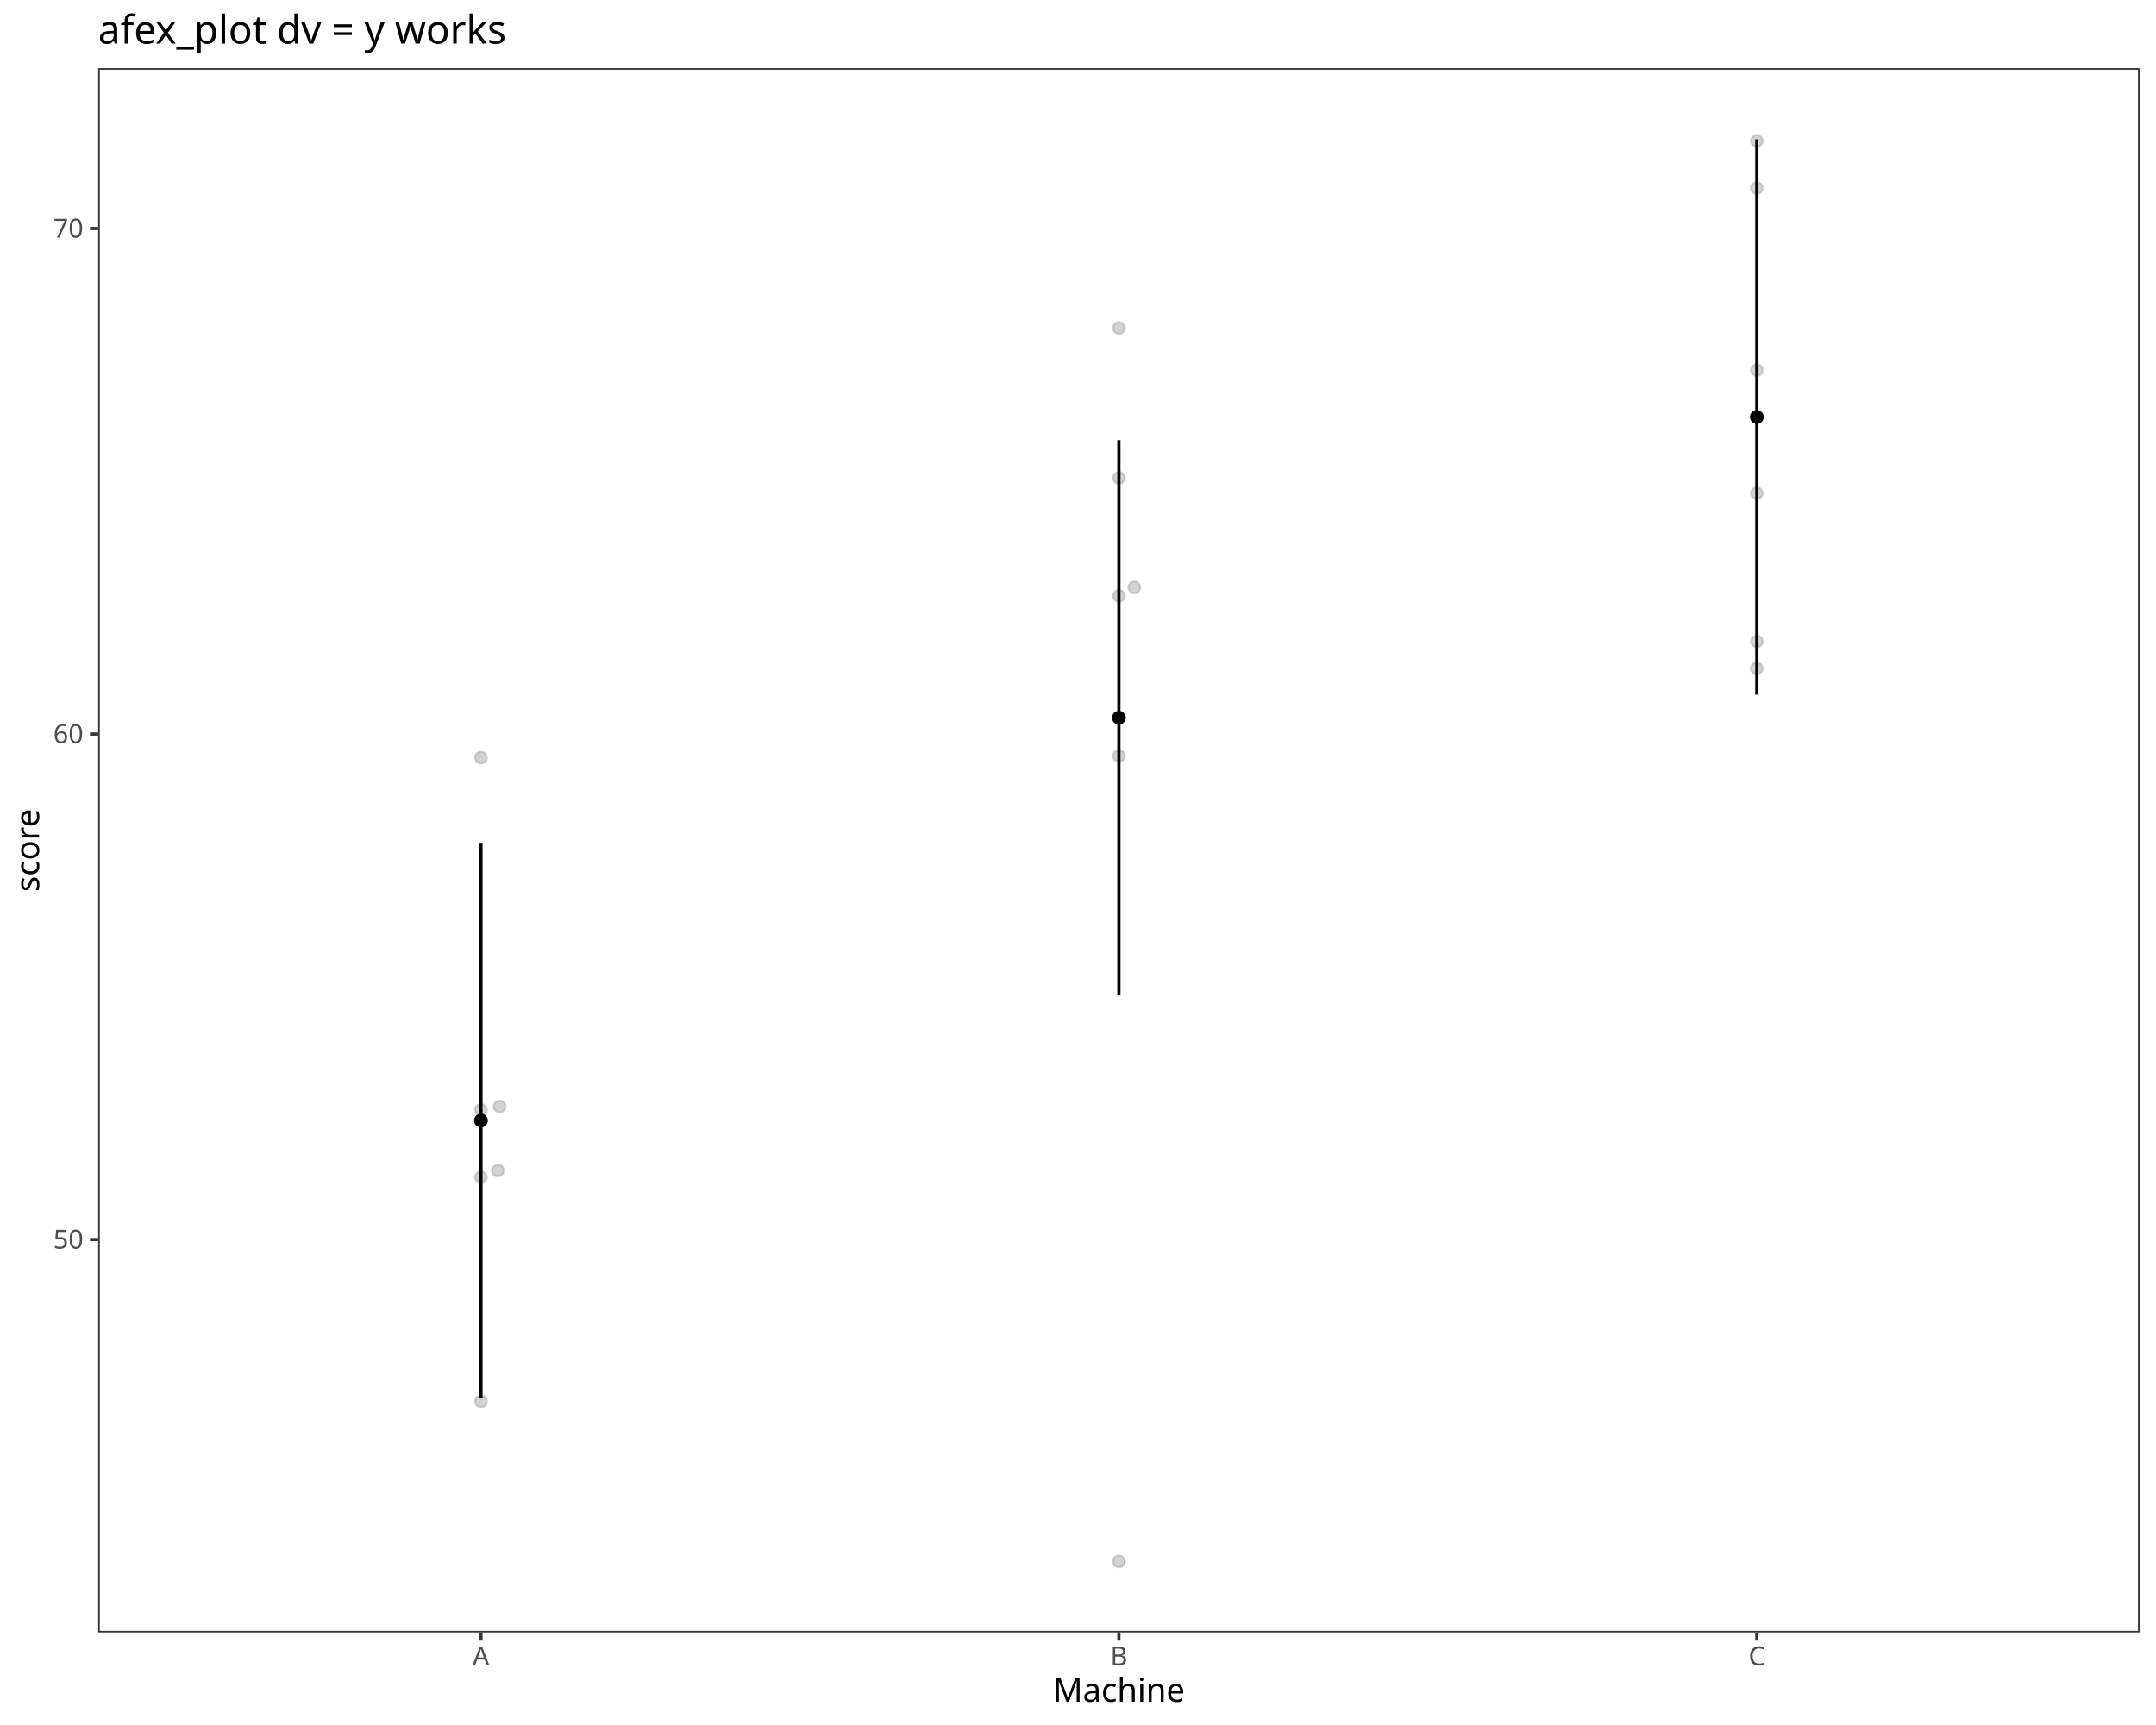
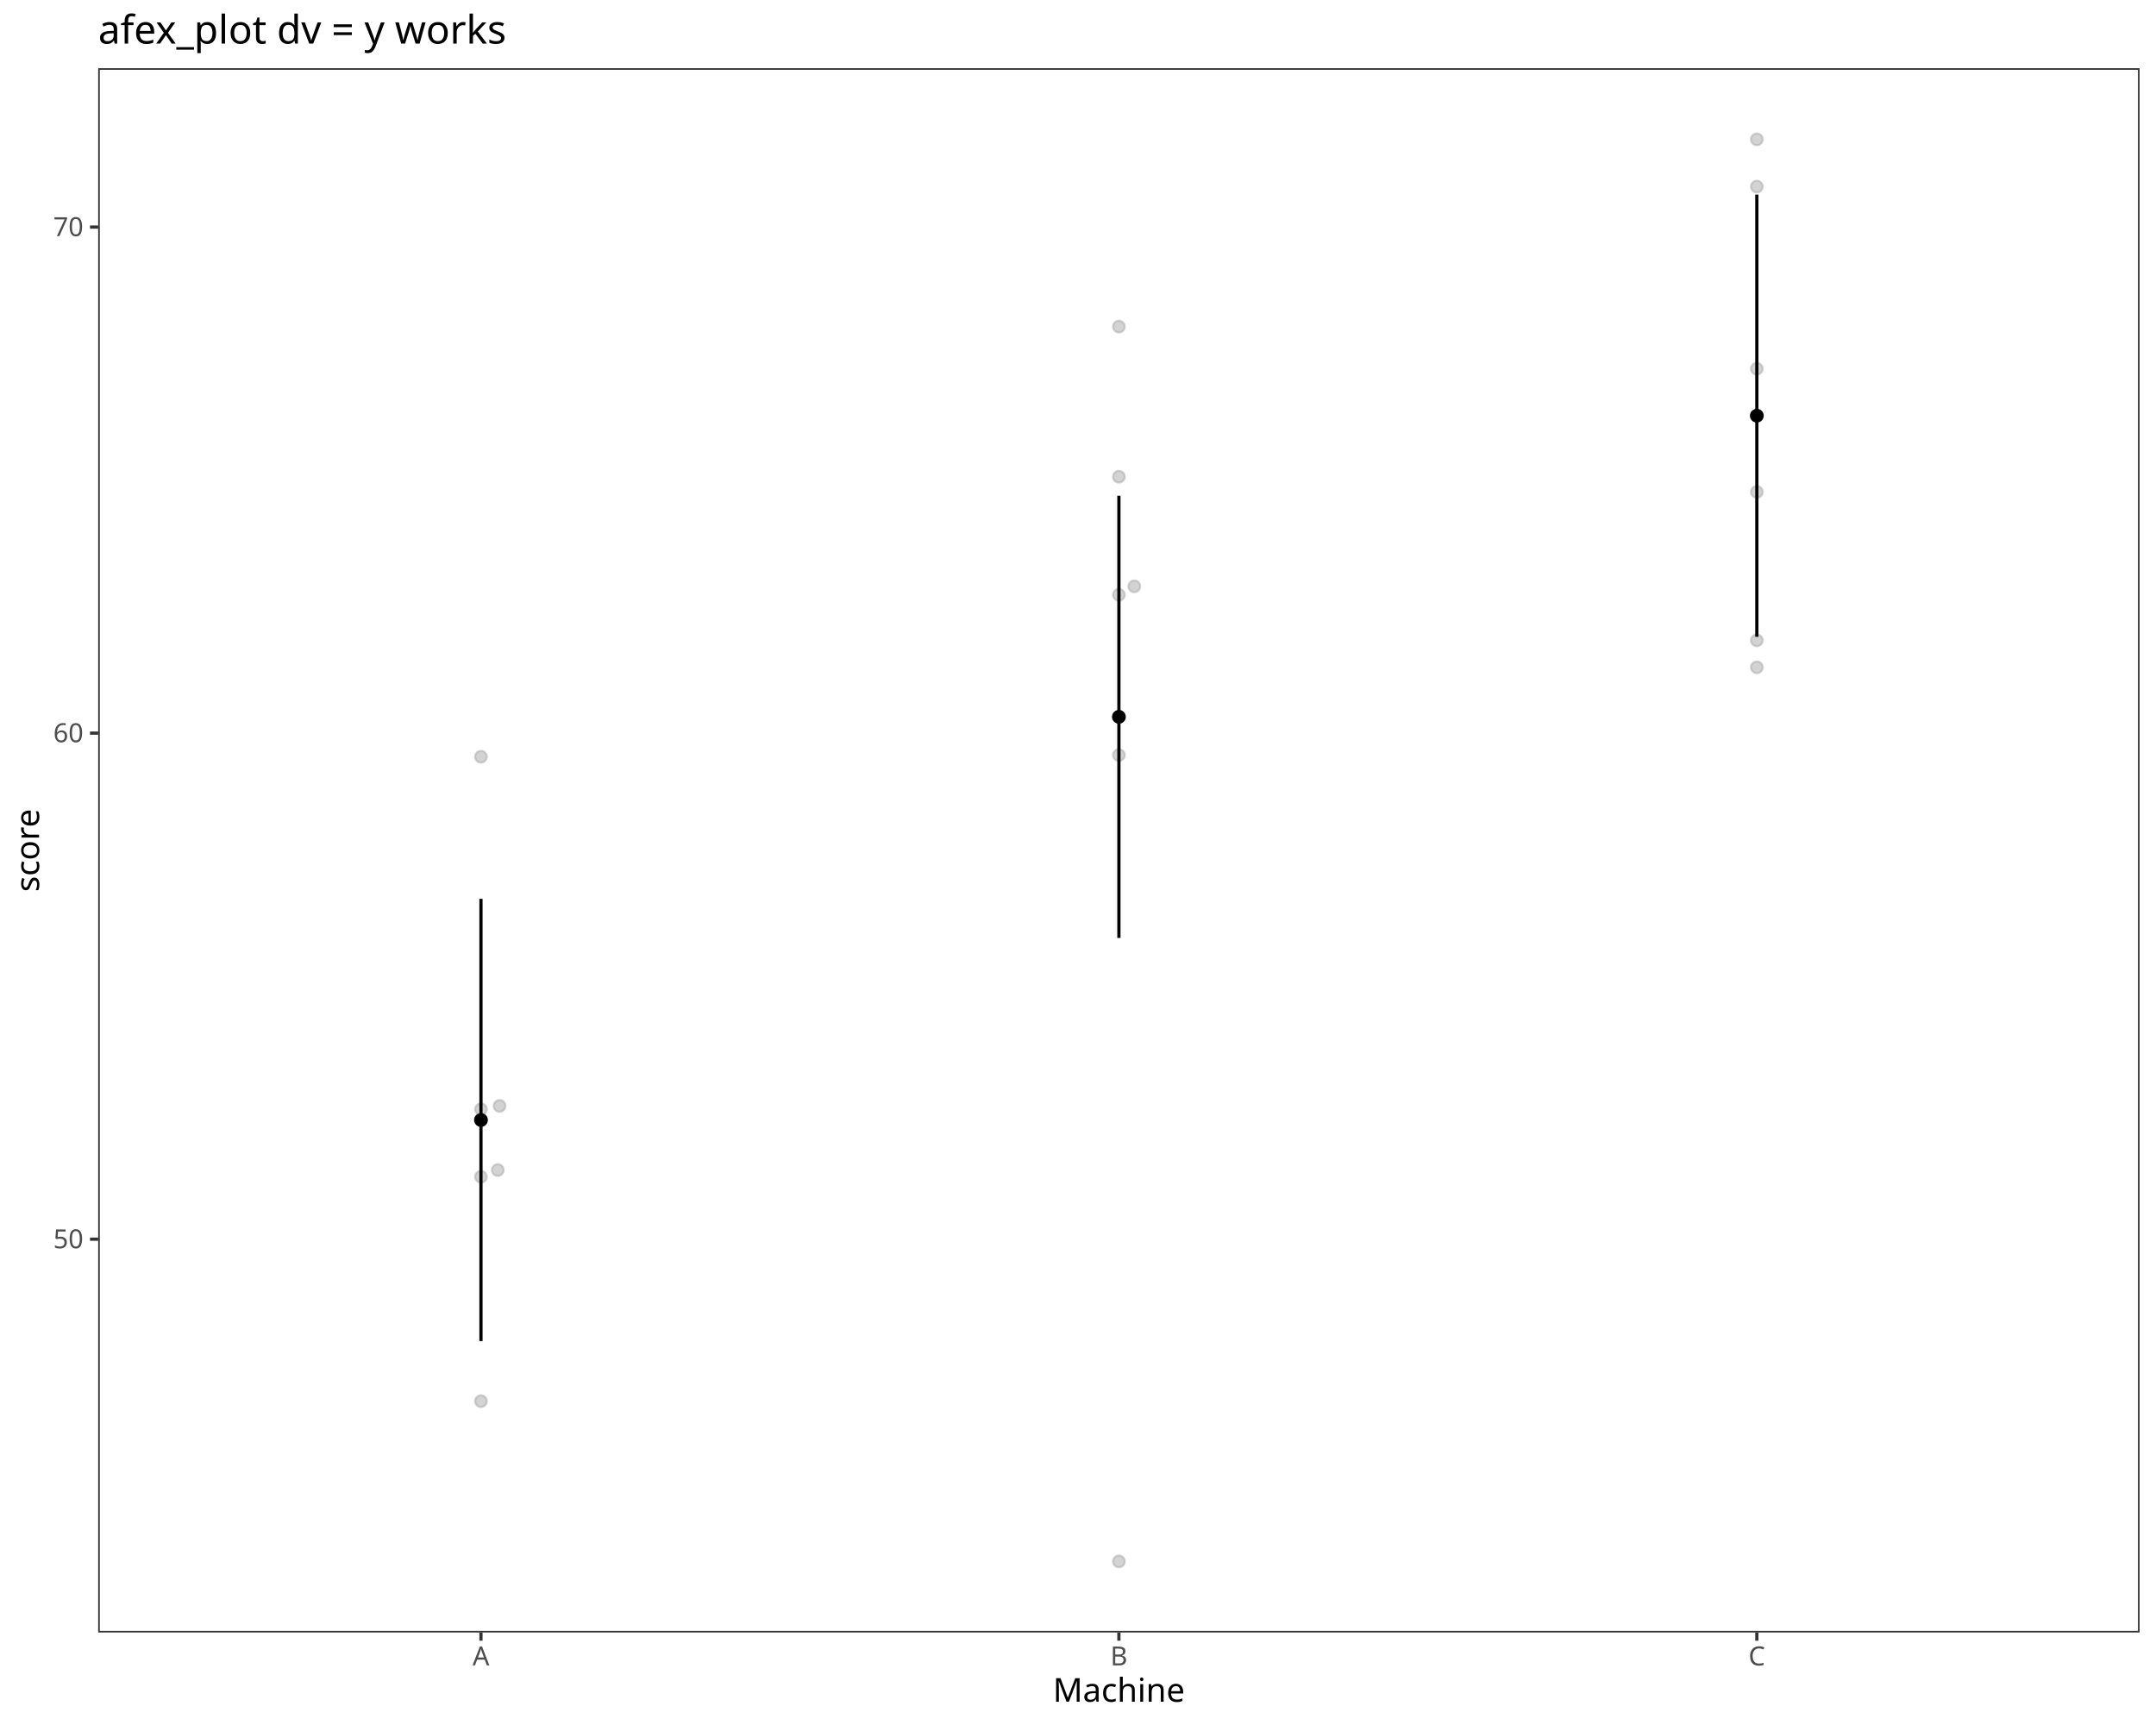
<svg xmlns="http://www.w3.org/2000/svg" class="svglite" data-engine-version="2.0" width="720.00pt" height="576.00pt" viewBox="0 0 720.00 576.00">
  <defs>
    <style type="text/css">
    .svglite line, .svglite polyline, .svglite polygon, .svglite path, .svglite rect, .svglite circle {
      fill: none;
      stroke: #000000;
      stroke-linecap: round;
      stroke-linejoin: round;
      stroke-miterlimit: 10.00;
    }
  </style>
  </defs>
  <rect width="100%" height="100%" style="stroke: none; fill: #FFFFFF;" />
  <defs>
    <clipPath id="cpMC4wMHw3MjAuMDB8MC4wMHw1NzYuMDA=">
      <rect x="0.00" y="0.00" width="720.00" height="576.00" />
    </clipPath>
  </defs>
  <g clip-path="url(#cpMC4wMHw3MjAuMDB8MC4wMHw1NzYuMDA=)">
    <rect x="0.00" y="0.00" width="720.00" height="576.00" style="stroke-width: 1.07; stroke: #FFFFFF; fill: #FFFFFF;" />
  </g>
  <defs>
    <clipPath id="cpMzIuNzl8NzE0LjUyfDIyLjc4fDU0NS4xMQ==">
      <rect x="32.79" y="22.78" width="681.73" height="522.33" />
    </clipPath>
  </defs>
  <g clip-path="url(#cpMzIuNzl8NzE0LjUyfDIyLjc4fDU0NS4xMQ==)">
    <rect x="32.79" y="22.78" width="681.73" height="522.33" style="stroke-width: 1.07; stroke: none; fill: #FFFFFF;" />
-     <circle cx="166.83" cy="369.46" r="1.95" style="stroke-width: 0.71; stroke: #A9A9A9; stroke-opacity: 0.50; fill: #A9A9A9; fill-opacity: 0.50;" />
-     <circle cx="160.62" cy="370.58" r="1.95" style="stroke-width: 0.71; stroke: #A9A9A9; stroke-opacity: 0.50; fill: #A9A9A9; fill-opacity: 0.50;" />
-     <circle cx="160.62" cy="252.99" r="1.95" style="stroke-width: 0.71; stroke: #A9A9A9; stroke-opacity: 0.50; fill: #A9A9A9; fill-opacity: 0.50;" />
-     <circle cx="160.62" cy="393.09" r="1.95" style="stroke-width: 0.71; stroke: #A9A9A9; stroke-opacity: 0.50; fill: #A9A9A9; fill-opacity: 0.50;" />
-     <circle cx="166.25" cy="390.84" r="1.95" style="stroke-width: 0.71; stroke: #A9A9A9; stroke-opacity: 0.50; fill: #A9A9A9; fill-opacity: 0.50;" />
-     <circle cx="160.62" cy="467.92" r="1.95" style="stroke-width: 0.71; stroke: #A9A9A9; stroke-opacity: 0.50; fill: #A9A9A9; fill-opacity: 0.50;" />
-     <circle cx="378.81" cy="196.16" r="1.95" style="stroke-width: 0.71; stroke: #A9A9A9; stroke-opacity: 0.50; fill: #A9A9A9; fill-opacity: 0.50;" />
-     <circle cx="373.66" cy="252.43" r="1.95" style="stroke-width: 0.71; stroke: #A9A9A9; stroke-opacity: 0.50; fill: #A9A9A9; fill-opacity: 0.50;" />
-     <circle cx="373.66" cy="109.52" r="1.95" style="stroke-width: 0.71; stroke: #A9A9A9; stroke-opacity: 0.50; fill: #A9A9A9; fill-opacity: 0.50;" />
-     <circle cx="373.66" cy="198.98" r="1.95" style="stroke-width: 0.71; stroke: #A9A9A9; stroke-opacity: 0.50; fill: #A9A9A9; fill-opacity: 0.50;" />
-     <circle cx="373.66" cy="159.59" r="1.95" style="stroke-width: 0.71; stroke: #A9A9A9; stroke-opacity: 0.50; fill: #A9A9A9; fill-opacity: 0.50;" />
+     <circle cx="166.83" cy="369.28" r="1.95" style="stroke-width: 0.71; stroke: #A9A9A9; stroke-opacity: 0.50; fill: #A9A9A9; fill-opacity: 0.50;" />
+     <circle cx="160.62" cy="370.41" r="1.95" style="stroke-width: 0.71; stroke: #A9A9A9; stroke-opacity: 0.50; fill: #A9A9A9; fill-opacity: 0.50;" />
+     <circle cx="160.62" cy="252.69" r="1.95" style="stroke-width: 0.71; stroke: #A9A9A9; stroke-opacity: 0.50; fill: #A9A9A9; fill-opacity: 0.50;" />
+     <circle cx="160.62" cy="392.94" r="1.95" style="stroke-width: 0.71; stroke: #A9A9A9; stroke-opacity: 0.50; fill: #A9A9A9; fill-opacity: 0.50;" />
+     <circle cx="166.24" cy="390.69" r="1.95" style="stroke-width: 0.71; stroke: #A9A9A9; stroke-opacity: 0.50; fill: #A9A9A9; fill-opacity: 0.50;" />
+     <circle cx="160.62" cy="467.86" r="1.95" style="stroke-width: 0.71; stroke: #A9A9A9; stroke-opacity: 0.50; fill: #A9A9A9; fill-opacity: 0.50;" />
+     <circle cx="378.80" cy="195.79" r="1.95" style="stroke-width: 0.71; stroke: #A9A9A9; stroke-opacity: 0.50; fill: #A9A9A9; fill-opacity: 0.50;" />
+     <circle cx="373.66" cy="252.12" r="1.95" style="stroke-width: 0.71; stroke: #A9A9A9; stroke-opacity: 0.50; fill: #A9A9A9; fill-opacity: 0.50;" />
+     <circle cx="373.66" cy="109.05" r="1.95" style="stroke-width: 0.71; stroke: #A9A9A9; stroke-opacity: 0.50; fill: #A9A9A9; fill-opacity: 0.50;" />
+     <circle cx="373.66" cy="198.61" r="1.95" style="stroke-width: 0.71; stroke: #A9A9A9; stroke-opacity: 0.50; fill: #A9A9A9; fill-opacity: 0.50;" />
+     <circle cx="373.66" cy="159.18" r="1.95" style="stroke-width: 0.71; stroke: #A9A9A9; stroke-opacity: 0.50; fill: #A9A9A9; fill-opacity: 0.50;" />
    <circle cx="373.66" cy="521.37" r="1.95" style="stroke-width: 0.71; stroke: #A9A9A9; stroke-opacity: 0.50; fill: #A9A9A9; fill-opacity: 0.50;" />
-     <circle cx="586.70" cy="123.58" r="1.95" style="stroke-width: 0.71; stroke: #A9A9A9; stroke-opacity: 0.50; fill: #A9A9A9; fill-opacity: 0.50;" />
-     <circle cx="586.70" cy="214.17" r="1.95" style="stroke-width: 0.71; stroke: #A9A9A9; stroke-opacity: 0.50; fill: #A9A9A9; fill-opacity: 0.50;" />
-     <circle cx="586.70" cy="62.82" r="1.95" style="stroke-width: 0.71; stroke: #A9A9A9; stroke-opacity: 0.50; fill: #A9A9A9; fill-opacity: 0.50;" />
-     <circle cx="586.70" cy="164.66" r="1.95" style="stroke-width: 0.71; stroke: #A9A9A9; stroke-opacity: 0.50; fill: #A9A9A9; fill-opacity: 0.50;" />
-     <circle cx="586.70" cy="47.06" r="1.95" style="stroke-width: 0.71; stroke: #A9A9A9; stroke-opacity: 0.50; fill: #A9A9A9; fill-opacity: 0.50;" />
-     <circle cx="586.70" cy="223.17" r="1.95" style="stroke-width: 0.71; stroke: #A9A9A9; stroke-opacity: 0.50; fill: #A9A9A9; fill-opacity: 0.50;" />
-     <circle cx="160.62" cy="374.15" r="1.95" style="stroke-width: 0.71; fill: #000000;" />
-     <circle cx="373.66" cy="239.67" r="1.95" style="stroke-width: 0.71; fill: #000000;" />
-     <circle cx="586.70" cy="139.24" r="1.95" style="stroke-width: 0.71; fill: #000000;" />
-     <polyline points="160.62,281.43 160.62,281.43 " style="stroke-width: 1.07; stroke-linecap: butt;" />
-     <polyline points="160.62,281.43 160.62,466.86 " style="stroke-width: 1.07; stroke-linecap: butt;" />
-     <polyline points="160.62,466.86 160.62,466.86 " style="stroke-width: 1.07; stroke-linecap: butt;" />
-     <polyline points="373.66,146.96 373.66,146.96 " style="stroke-width: 1.07; stroke-linecap: butt;" />
-     <polyline points="373.66,146.96 373.66,332.39 " style="stroke-width: 1.07; stroke-linecap: butt;" />
-     <polyline points="373.66,332.39 373.66,332.39 " style="stroke-width: 1.07; stroke-linecap: butt;" />
-     <polyline points="586.70,46.53 586.70,46.53 " style="stroke-width: 1.07; stroke-linecap: butt;" />
-     <polyline points="586.70,46.53 586.70,231.96 " style="stroke-width: 1.07; stroke-linecap: butt;" />
-     <polyline points="586.70,231.96 586.70,231.96 " style="stroke-width: 1.07; stroke-linecap: butt;" />
+     <circle cx="586.70" cy="123.13" r="1.95" style="stroke-width: 0.71; stroke: #A9A9A9; stroke-opacity: 0.50; fill: #A9A9A9; fill-opacity: 0.50;" />
+     <circle cx="586.70" cy="213.82" r="1.95" style="stroke-width: 0.71; stroke: #A9A9A9; stroke-opacity: 0.50; fill: #A9A9A9; fill-opacity: 0.50;" />
+     <circle cx="586.70" cy="62.30" r="1.95" style="stroke-width: 0.71; stroke: #A9A9A9; stroke-opacity: 0.50; fill: #A9A9A9; fill-opacity: 0.50;" />
+     <circle cx="586.70" cy="164.25" r="1.95" style="stroke-width: 0.71; stroke: #A9A9A9; stroke-opacity: 0.50; fill: #A9A9A9; fill-opacity: 0.50;" />
+     <circle cx="586.70" cy="46.53" r="1.95" style="stroke-width: 0.71; stroke: #A9A9A9; stroke-opacity: 0.50; fill: #A9A9A9; fill-opacity: 0.50;" />
+     <circle cx="586.70" cy="222.83" r="1.95" style="stroke-width: 0.71; stroke: #A9A9A9; stroke-opacity: 0.50; fill: #A9A9A9; fill-opacity: 0.50;" />
+     <circle cx="160.62" cy="373.98" r="1.95" style="stroke-width: 0.71; fill: #000000;" />
+     <circle cx="373.66" cy="239.36" r="1.95" style="stroke-width: 0.71; fill: #000000;" />
+     <circle cx="586.70" cy="138.81" r="1.95" style="stroke-width: 0.71; fill: #000000;" />
+     <polyline points="160.62,300.14 160.62,300.14 " style="stroke-width: 1.07; stroke-linecap: butt;" />
+     <polyline points="160.62,300.14 160.62,447.81 " style="stroke-width: 1.07; stroke-linecap: butt;" />
+     <polyline points="160.62,447.81 160.62,447.81 " style="stroke-width: 1.07; stroke-linecap: butt;" />
+     <polyline points="373.66,165.52 373.66,165.52 " style="stroke-width: 1.07; stroke-linecap: butt;" />
+     <polyline points="373.66,165.52 373.66,313.19 " style="stroke-width: 1.07; stroke-linecap: butt;" />
+     <polyline points="373.66,313.19 373.66,313.19 " style="stroke-width: 1.07; stroke-linecap: butt;" />
+     <polyline points="586.70,64.97 586.70,64.97 " style="stroke-width: 1.07; stroke-linecap: butt;" />
+     <polyline points="586.70,64.97 586.70,212.64 " style="stroke-width: 1.07; stroke-linecap: butt;" />
+     <polyline points="586.70,212.64 586.70,212.64 " style="stroke-width: 1.07; stroke-linecap: butt;" />
    <rect x="32.79" y="22.78" width="681.73" height="522.33" style="stroke-width: 1.07; stroke: #333333;" />
  </g>
  <g clip-path="url(#cpMC4wMHw3MjAuMDB8MC4wMHw1NzYuMDA=)">
-     <text x="27.86" y="416.93" text-anchor="end" style="font-size: 8.80px; fill: #4D4D4D; font-family: sans;" textLength="9.79px" lengthAdjust="spacingAndGlyphs">50</text>
-     <text x="27.86" y="248.14" text-anchor="end" style="font-size: 8.80px; fill: #4D4D4D; font-family: sans;" textLength="9.79px" lengthAdjust="spacingAndGlyphs">60</text>
-     <text x="27.86" y="79.35" text-anchor="end" style="font-size: 8.80px; fill: #4D4D4D; font-family: sans;" textLength="9.79px" lengthAdjust="spacingAndGlyphs">70</text>
-     <polyline points="30.05,413.91 32.79,413.91 " style="stroke-width: 1.07; stroke: #333333; stroke-linecap: butt;" />
-     <polyline points="30.05,245.11 32.79,245.11 " style="stroke-width: 1.07; stroke: #333333; stroke-linecap: butt;" />
-     <polyline points="30.05,76.32 32.79,76.32 " style="stroke-width: 1.07; stroke: #333333; stroke-linecap: butt;" />
+     <text x="27.86" y="416.81" text-anchor="end" style="font-size: 8.80px; fill: #4D4D4D; font-family: sans;" textLength="9.79px" lengthAdjust="spacingAndGlyphs">50</text>
+     <text x="27.86" y="247.83" text-anchor="end" style="font-size: 8.80px; fill: #4D4D4D; font-family: sans;" textLength="9.79px" lengthAdjust="spacingAndGlyphs">60</text>
+     <text x="27.86" y="78.84" text-anchor="end" style="font-size: 8.80px; fill: #4D4D4D; font-family: sans;" textLength="9.79px" lengthAdjust="spacingAndGlyphs">70</text>
+     <polyline points="30.05,413.78 32.79,413.78 " style="stroke-width: 1.07; stroke: #333333; stroke-linecap: butt;" />
+     <polyline points="30.05,244.80 32.79,244.80 " style="stroke-width: 1.07; stroke: #333333; stroke-linecap: butt;" />
+     <polyline points="30.05,75.82 32.79,75.82 " style="stroke-width: 1.07; stroke: #333333; stroke-linecap: butt;" />
    <polyline points="160.62,547.85 160.62,545.11 " style="stroke-width: 1.07; stroke: #333333; stroke-linecap: butt;" />
    <polyline points="373.66,547.85 373.66,545.11 " style="stroke-width: 1.07; stroke: #333333; stroke-linecap: butt;" />
    <polyline points="586.70,547.85 586.70,545.11 " style="stroke-width: 1.07; stroke: #333333; stroke-linecap: butt;" />
    <text x="160.62" y="556.10" text-anchor="middle" style="font-size: 8.80px; fill: #4D4D4D; font-family: sans;" textLength="5.87px" lengthAdjust="spacingAndGlyphs">A</text>
    <text x="373.66" y="556.10" text-anchor="middle" style="font-size: 8.80px; fill: #4D4D4D; font-family: sans;" textLength="5.87px" lengthAdjust="spacingAndGlyphs">B</text>
    <text x="586.70" y="556.10" text-anchor="middle" style="font-size: 8.80px; fill: #4D4D4D; font-family: sans;" textLength="6.36px" lengthAdjust="spacingAndGlyphs">C</text>
    <text x="373.66" y="568.24" text-anchor="middle" style="font-size: 11.00px; font-family: sans;" textLength="41.59px" lengthAdjust="spacingAndGlyphs">Machine</text>
    <text transform="translate(13.05,283.95) rotate(-90)" text-anchor="middle" style="font-size: 11.00px; font-family: sans;" textLength="26.91px" lengthAdjust="spacingAndGlyphs">score</text>
    <text x="32.79" y="14.56" style="font-size: 13.20px; font-family: sans;" textLength="131.00px" lengthAdjust="spacingAndGlyphs">afex_plot dv = y works</text>
  </g>
</svg>
